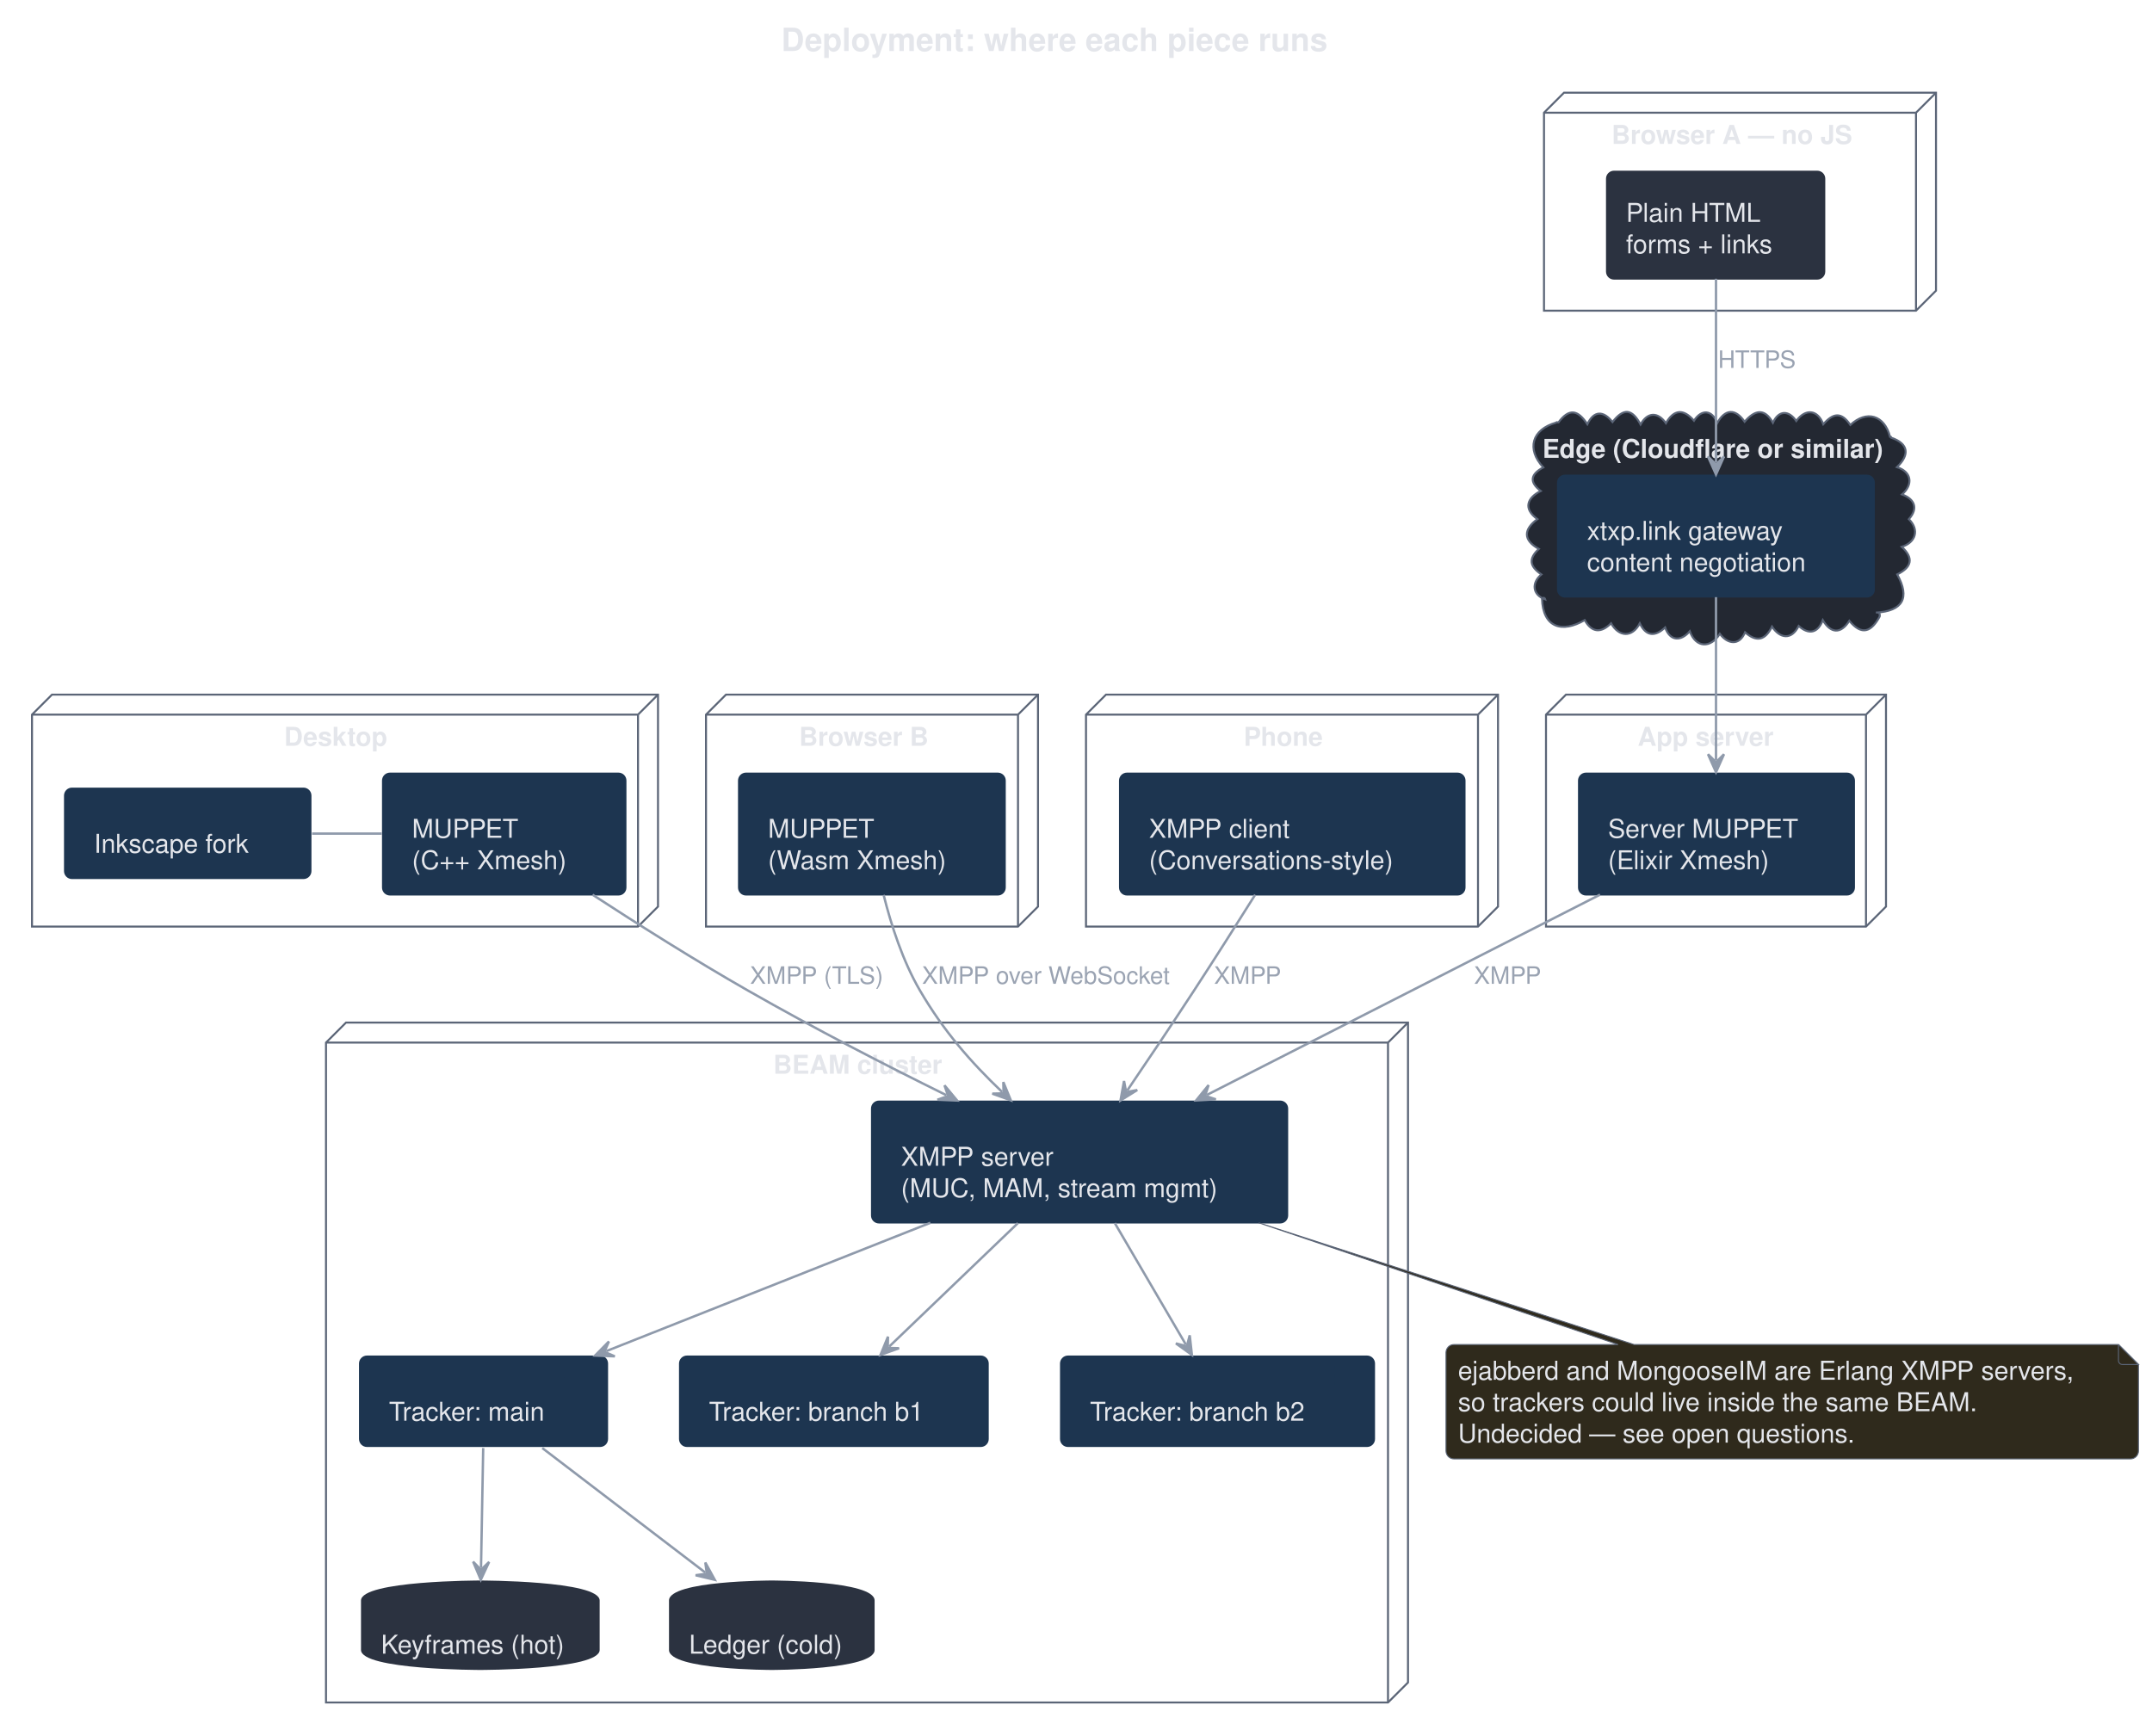
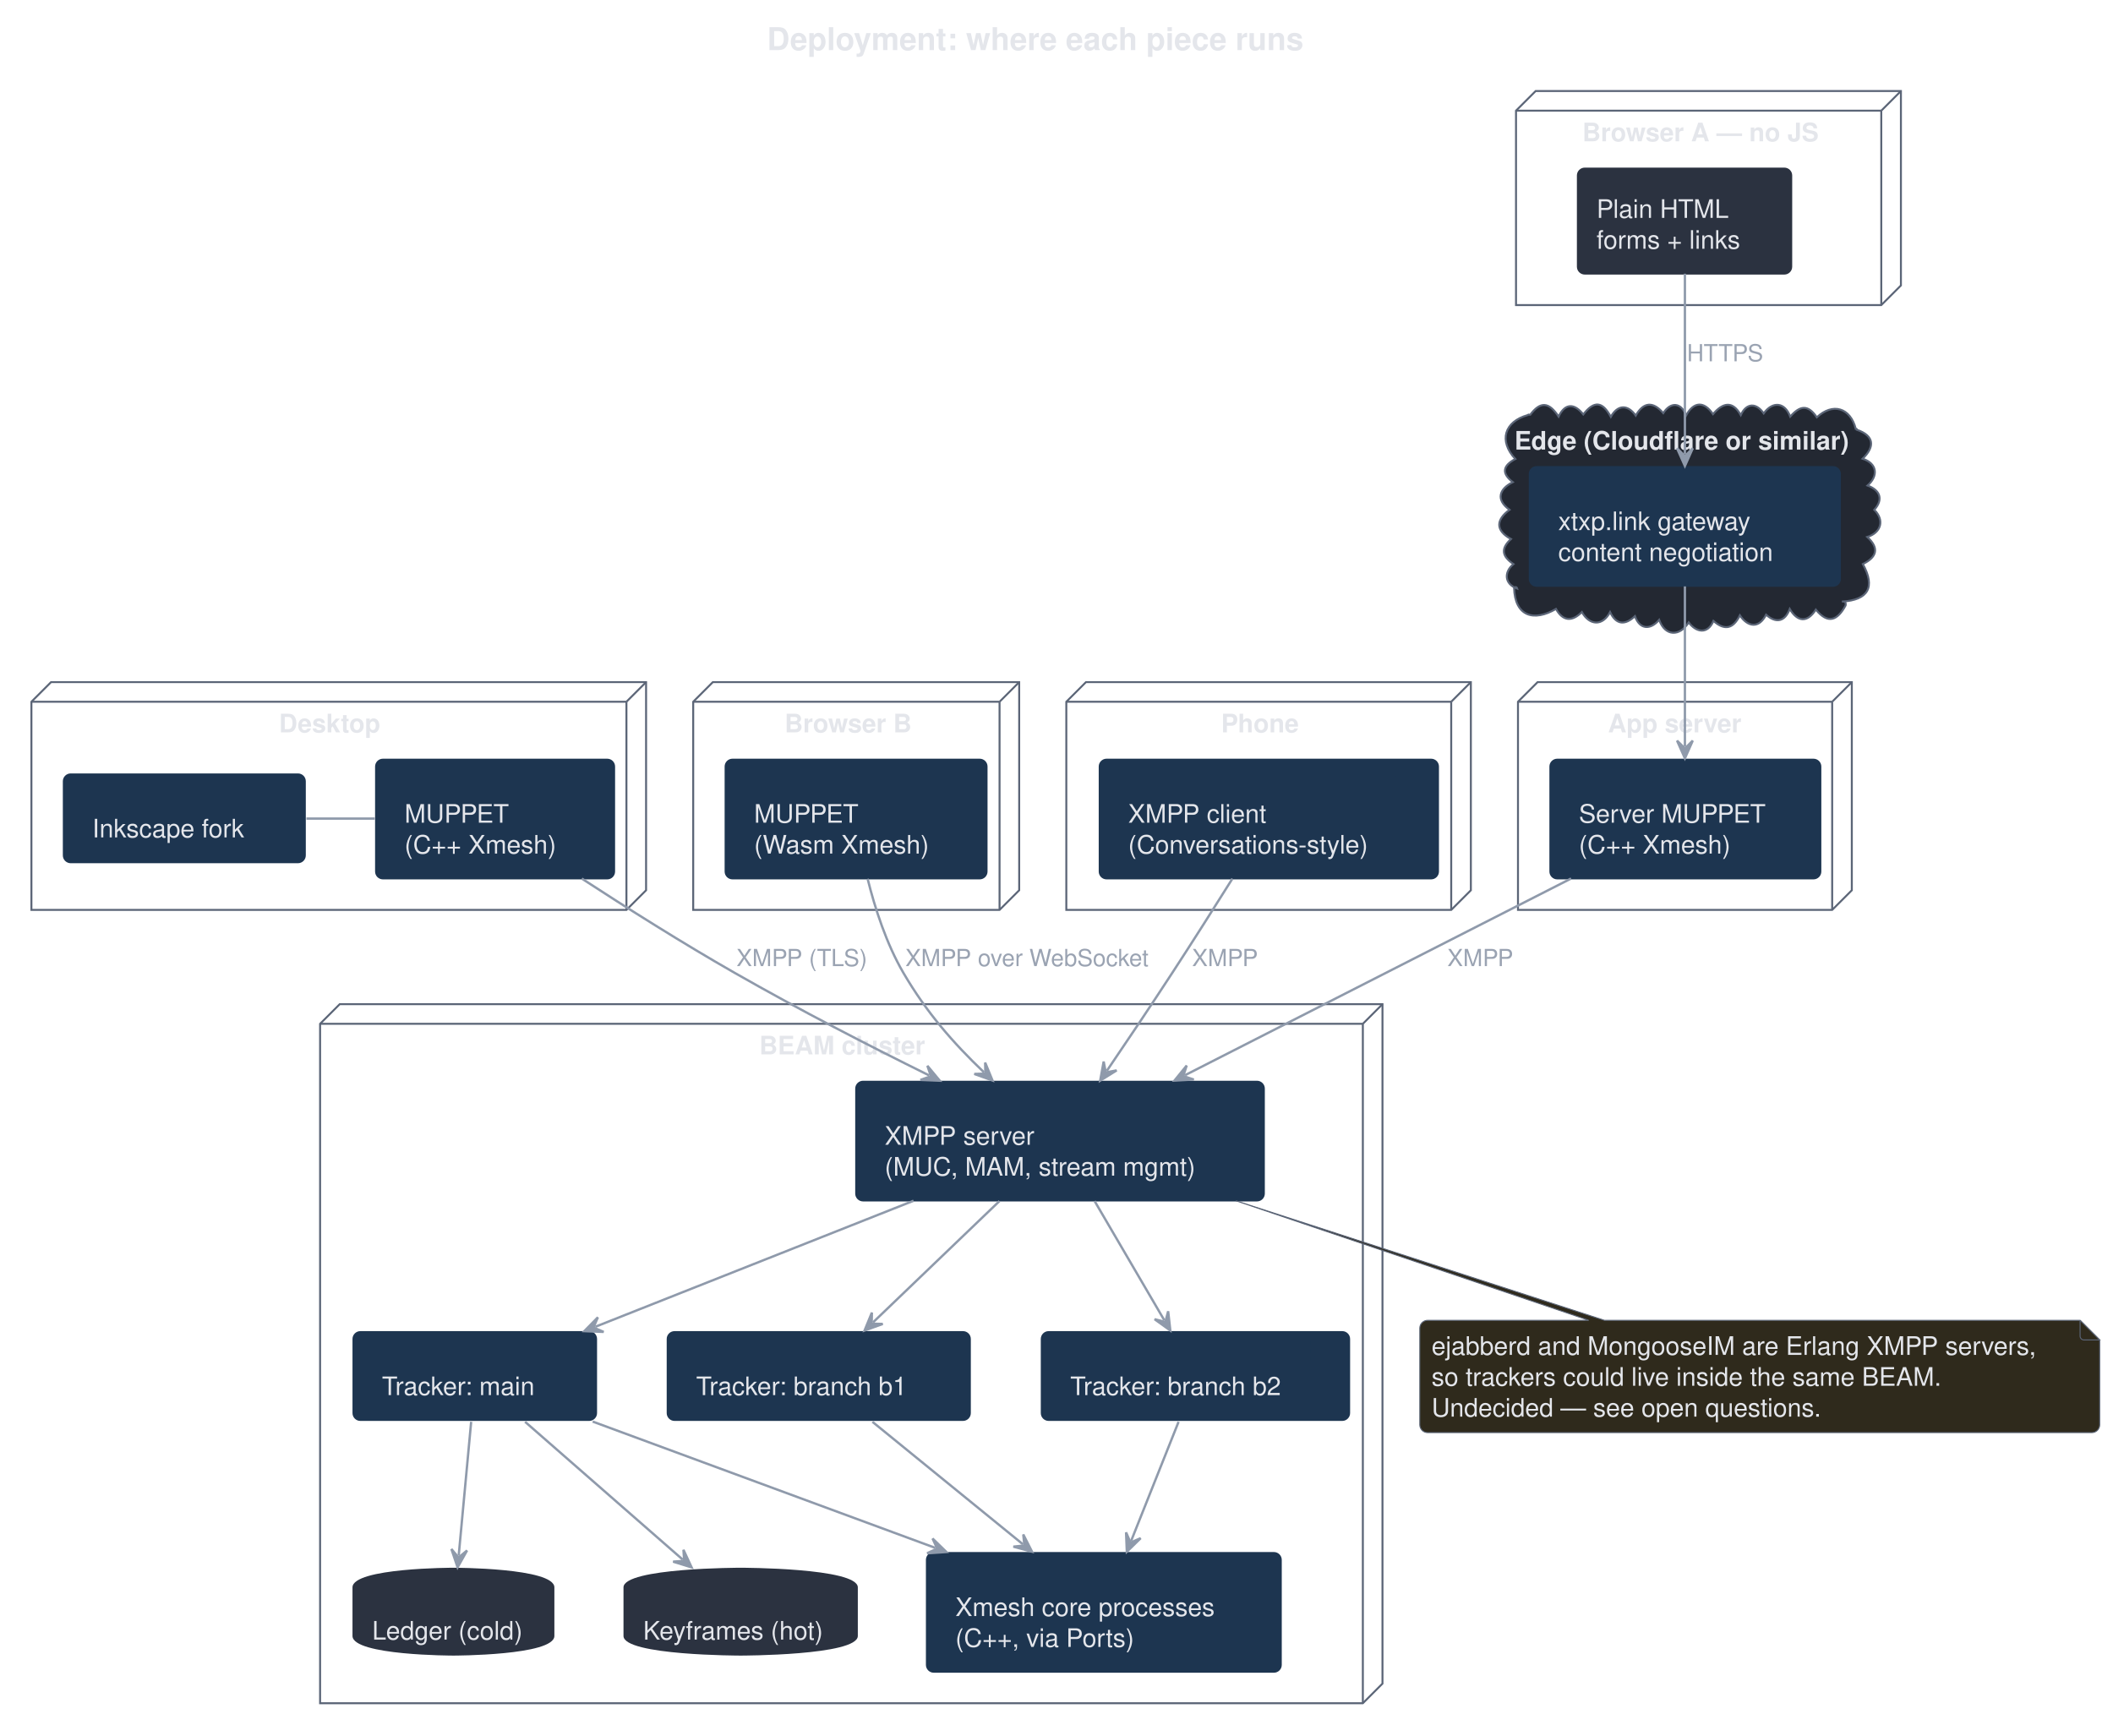
- <svg xmlns="http://www.w3.org/2000/svg" contentStyleType="text/css" data-diagram-type="DESCRIPTION" height="868px" preserveAspectRatio="none" style="width:1076px;height:868px;" version="1.1" viewBox="0 0 1076 868" width="1076px" zoomAndPan="magnify">
+ <svg xmlns="http://www.w3.org/2000/svg" contentStyleType="text/css" data-diagram-type="DESCRIPTION" height="884px" preserveAspectRatio="none" style="width:1076px;height:884px;" version="1.1" viewBox="0 0 1076 884" width="1076px" zoomAndPan="magnify">
  <defs />
  <g>
    <g class="title" data-source-line="2">
      <text fill="#E4E6EB" font-family="Helvetica" font-size="16" font-weight="bold" lengthAdjust="spacing" textLength="281.039" x="390.598" y="25.5">Deployment: where each piece runs</text>
    </g>
    <g class="cluster" data-entity="Desktop" data-source-line="4" data-uid="ent0002" id="cluster_Desktop">
      <polygon fill="none" points="16,357.359,26,347.359,329,347.359,329,453.359,319,463.359,16,463.359,16,357.359" style="stroke:#5B6577;stroke-width:1;" />
      <line style="stroke:#5B6577;stroke-width:1;" x1="319" x2="329" y1="357.359" y2="347.359" />
      <line style="stroke:#5B6577;stroke-width:1;" x1="16" x2="319" y1="357.359" y2="357.359" />
      <line style="stroke:#5B6577;stroke-width:1;" x1="319" x2="319" y1="357.359" y2="463.359" />
      <text fill="#E4E6EB" font-family="Helvetica" font-size="13" font-weight="bold" lengthAdjust="spacing" textLength="52.882" x="142.059" y="372.953">Desktop</text>
    </g>
    <g class="cluster" data-entity="Browser A . no JS" data-source-line="10" data-uid="ent0006" id="cluster_Browser A . no JS">
      <polygon fill="none" points="772,56.359,782,46.359,968,46.359,968,145.359,958,155.359,772,155.359,772,56.359" style="stroke:#5B6577;stroke-width:1;" />
      <line style="stroke:#5B6577;stroke-width:1;" x1="958" x2="968" y1="56.359" y2="46.359" />
      <line style="stroke:#5B6577;stroke-width:1;" x1="772" x2="958" y1="56.359" y2="56.359" />
      <line style="stroke:#5B6577;stroke-width:1;" x1="958" x2="958" y1="56.359" y2="155.359" />
      <text fill="#E4E6EB" font-family="Helvetica" font-size="13" font-weight="bold" lengthAdjust="spacing" textLength="120.434" x="805.783" y="71.953">Browser A — no JS</text>
    </g>
    <g class="cluster" data-entity="Browser B" data-source-line="14" data-uid="ent0008" id="cluster_Browser B">
      <polygon fill="none" points="353,357.359,363,347.359,519,347.359,519,453.359,509,463.359,353,463.359,353,357.359" style="stroke:#5B6577;stroke-width:1;" />
      <line style="stroke:#5B6577;stroke-width:1;" x1="509" x2="519" y1="357.359" y2="347.359" />
      <line style="stroke:#5B6577;stroke-width:1;" x1="353" x2="509" y1="357.359" y2="357.359" />
      <line style="stroke:#5B6577;stroke-width:1;" x1="509" x2="509" y1="357.359" y2="463.359" />
      <text fill="#E4E6EB" font-family="Helvetica" font-size="13" font-weight="bold" lengthAdjust="spacing" textLength="64.918" x="399.541" y="372.953">Browser B</text>
    </g>
    <g class="cluster" data-entity="Phone" data-source-line="18" data-uid="ent0010" id="cluster_Phone">
      <polygon fill="none" points="543,357.359,553,347.359,749,347.359,749,453.359,739,463.359,543,463.359,543,357.359" style="stroke:#5B6577;stroke-width:1;" />
      <line style="stroke:#5B6577;stroke-width:1;" x1="739" x2="749" y1="357.359" y2="347.359" />
      <line style="stroke:#5B6577;stroke-width:1;" x1="543" x2="739" y1="357.359" y2="357.359" />
      <line style="stroke:#5B6577;stroke-width:1;" x1="739" x2="739" y1="357.359" y2="463.359" />
      <text fill="#E4E6EB" font-family="Helvetica" font-size="13" font-weight="bold" lengthAdjust="spacing" textLength="40.327" x="621.837" y="372.953">Phone</text>
    </g>
    <g class="cluster" data-entity="Edge .Cloudflare or similar." data-source-line="22" data-uid="ent0012" id="cluster_Edge .Cloudflare or similar.">
      <path d="M779.006,211.52 C784.462,204.033 788.842,204.757 793.679,212.131 C796.996,205.13 801.834,205.382 806.247,211.042 C811.792,203.874 816.056,204.377 820.277,212.275 C823.712,206.004 828.914,205.854 832.963,211.627 C836.943,204.575 841.843,204.35 846.989,210.377 C850.742,204.467 856.136,204.869 858.603,211.561 C862.499,204.437 867.743,204.16 872.31,210.898 C877.062,205.297 882.161,203.615 886.446,211.391 C889.323,205.066 894.362,205.024 898.13,210.511 C902.594,204.282 908.837,204.638 911.639,212.145 C916.515,206.582 920.622,205.748 925.168,212.507 C933.326,204.903 942.253,207.629 945,218.359 C945.417,218.246 945.593,218.455 945.569,218.851 C954.486,221.896 954.842,227.526 948.495,233.599 C956.045,236.033 956.571,242.403 951.014,247.255 C957.343,249.543 959.263,254.232 954.438,259.61 C959.853,264.966 957.862,271.281 950.88,273.451 C957.092,279.168 955.81,283.719 948.617,287.235 C955.145,299.072 951.371,305.57 938,306.359 C939.598,305.974 940.084,306.961 939.843,308.311 C935.722,315.915 930.935,318.064 924.67,310.45 C920.374,317.221 915.346,316.8 911.392,310.112 C908.987,316.595 904.423,317.578 899.34,313.039 C895.727,320.295 889.919,319.3 885.998,313.349 C882.689,320.096 878.362,321.365 872.534,316.196 C869.577,323.281 863.603,321.986 859.926,316.944 C855.469,324.175 847.991,324.249 844.889,315.656 C840.545,320.805 835.059,320.804 832.563,313.784 C827.567,318.469 823.026,318.322 819.898,311.693 C816.067,319.079 809.352,318.51 805.536,311.678 C800.632,316.648 795.895,316.495 792.355,310.097 C781.221,316.616 771.455,314.079 771,299.359 C771.627,298.734 772.342,298.842 772.605,299.743 C766.037,297.435 765.765,291.325 770.693,287.257 C764.905,283.346 764.012,279.507 769.431,274.488 C761.42,270.153 761.754,264.675 768.692,259.599 C761.556,254.467 763.425,248.989 770.362,245.526 C764.314,240.908 765.449,237.023 771.645,233.737 C763.071,224.526 766.001,214.728 778,211.359 C778.419,210.925 778.737,211.015 779.006,211.52" fill="#232832" style="stroke:#5B6577;stroke-width:1;" />
      <text fill="#E4E6EB" font-family="Helvetica" font-size="13" font-weight="bold" lengthAdjust="spacing" textLength="173.589" x="771.205" y="228.953">Edge (Cloudflare or similar)</text>
    </g>
    <g class="cluster" data-entity="App server" data-source-line="26" data-uid="ent0014" id="cluster_App server">
      <polygon fill="none" points="773,357.359,783,347.359,943,347.359,943,453.359,933,463.359,773,463.359,773,357.359" style="stroke:#5B6577;stroke-width:1;" />
      <line style="stroke:#5B6577;stroke-width:1;" x1="933" x2="943" y1="357.359" y2="347.359" />
      <line style="stroke:#5B6577;stroke-width:1;" x1="773" x2="933" y1="357.359" y2="357.359" />
      <line style="stroke:#5B6577;stroke-width:1;" x1="933" x2="933" y1="357.359" y2="463.359" />
      <text fill="#E4E6EB" font-family="Helvetica" font-size="13" font-weight="bold" lengthAdjust="spacing" textLength="70.326" x="818.837" y="372.953">App server</text>
    </g>
    <g class="cluster" data-entity="BEAM cluster" data-source-line="30" data-uid="ent0016" id="cluster_BEAM cluster">
-       <polygon fill="none" points="163,521.359,173,511.359,704,511.359,704,841.359,694,851.359,163,851.359,163,521.359" style="stroke:#5B6577;stroke-width:1;" />
+       <polygon fill="none" points="163,521.359,173,511.359,704,511.359,704,857.359,694,867.359,163,867.359,163,521.359" style="stroke:#5B6577;stroke-width:1;" />
      <line style="stroke:#5B6577;stroke-width:1;" x1="694" x2="704" y1="521.359" y2="511.359" />
      <line style="stroke:#5B6577;stroke-width:1;" x1="163" x2="694" y1="521.359" y2="521.359" />
-       <line style="stroke:#5B6577;stroke-width:1;" x1="694" x2="694" y1="521.359" y2="851.359" />
+       <line style="stroke:#5B6577;stroke-width:1;" x1="694" x2="694" y1="521.359" y2="867.359" />
      <text fill="#E4E6EB" font-family="Helvetica" font-size="13" font-weight="bold" lengthAdjust="spacing" textLength="85.738" x="386.631" y="536.953">BEAM cluster</text>
    </g>
    <g class="entity" data-entity="ink" data-source-line="5" data-uid="ent0003" id="entity_ink">
      <rect fill="#1D3550" height="45.73" rx="4" ry="4" width="123.726" x="32" y="393.859" />
      <rect fill="#1D3550" height="10" width="15" x="135.726" y="398.859" />
      <rect fill="#1D3550" height="2" width="4" x="133.726" y="400.859" />
      <rect fill="#1D3550" height="2" width="4" x="133.726" y="404.859" />
      <text fill="#E4E6EB" font-family="Helvetica" font-size="13" lengthAdjust="spacing" textLength="83.726" x="47" y="426.453">Inkscape fork</text>
    </g>
    <g class="entity" data-entity="m1" data-source-line="6" data-uid="ent0004" id="entity_m1">
      <rect fill="#1D3550" height="61.459" rx="4" ry="4" width="122.221" x="191" y="386.359" />
      <rect fill="#1D3550" height="10" width="15" x="293.221" y="391.359" />
      <rect fill="#1D3550" height="2" width="4" x="291.221" y="393.359" />
      <rect fill="#1D3550" height="2" width="4" x="291.221" y="397.359" />
      <text fill="#E4E6EB" font-family="Helvetica" font-size="13" lengthAdjust="spacing" textLength="54.228" x="206" y="418.953">MUPPET</text>
      <text fill="#E4E6EB" font-family="Helvetica" font-size="13" lengthAdjust="spacing" textLength="82.221" x="206" y="434.683">(C++ Xmesh)</text>
    </g>
    <g class="entity" data-entity="html" data-source-line="11" data-uid="ent0007" id="entity_html">
      <rect fill="#2B3240" height="54.459" rx="4" ry="4" width="109.638" x="803" y="85.359" />
      <polygon fill="#2B3240" points="895.638,90.359,895.638,104.359,907.638,104.359,907.638,96.359,901.638,90.359,895.638,90.359" />
      <line x1="901.638" x2="901.638" y1="90.359" y2="96.359" />
      <line x1="907.638" x2="901.638" y1="96.359" y2="96.359" />
      <text fill="#E4E6EB" font-family="Helvetica" font-size="13" lengthAdjust="spacing" textLength="70.383" x="813" y="110.953">Plain HTML</text>
      <text fill="#E4E6EB" font-family="Helvetica" font-size="13" lengthAdjust="spacing" textLength="79.638" x="813" y="126.683">forms + links</text>
    </g>
    <g class="entity" data-entity="m2" data-source-line="15" data-uid="ent0009" id="entity_m2">
      <rect fill="#1D3550" height="61.459" rx="4" ry="4" width="133.882" x="369" y="386.359" />
      <rect fill="#1D3550" height="10" width="15" x="482.882" y="391.359" />
      <rect fill="#1D3550" height="2" width="4" x="480.882" y="393.359" />
      <rect fill="#1D3550" height="2" width="4" x="480.882" y="397.359" />
      <text fill="#E4E6EB" font-family="Helvetica" font-size="13" lengthAdjust="spacing" textLength="54.228" x="384" y="418.953">MUPPET</text>
      <text fill="#E4E6EB" font-family="Helvetica" font-size="13" lengthAdjust="spacing" textLength="93.882" x="384" y="434.683">(Wasm Xmesh)</text>
    </g>
    <g class="entity" data-entity="phone" data-source-line="19" data-uid="ent0011" id="entity_phone">
      <rect fill="#1D3550" height="61.459" rx="4" ry="4" width="173.263" x="559.5" y="386.359" />
      <rect fill="#1D3550" height="10" width="15" x="712.763" y="391.359" />
      <rect fill="#1D3550" height="2" width="4" x="710.763" y="393.359" />
      <rect fill="#1D3550" height="2" width="4" x="710.763" y="397.359" />
      <text fill="#E4E6EB" font-family="Helvetica" font-size="13" lengthAdjust="spacing" textLength="74.109" x="574.5" y="418.953">XMPP client</text>
      <text fill="#E4E6EB" font-family="Helvetica" font-size="13" lengthAdjust="spacing" textLength="133.263" x="574.5" y="434.683">(Conversations-style)</text>
    </g>
    <g class="entity" data-entity="gw" data-source-line="23" data-uid="ent0013" id="entity_gw">
      <rect fill="#1D3550" height="61.459" rx="4" ry="4" width="158.93" x="778.5" y="237.359" />
      <rect fill="#1D3550" height="10" width="15" x="917.43" y="242.359" />
      <rect fill="#1D3550" height="2" width="4" x="915.43" y="244.359" />
      <rect fill="#1D3550" height="2" width="4" x="915.43" y="248.359" />
      <text fill="#E4E6EB" font-family="Helvetica" font-size="13" lengthAdjust="spacing" textLength="107.269" x="793.5" y="269.953">xtxp.link gateway</text>
      <text fill="#E4E6EB" font-family="Helvetica" font-size="13" lengthAdjust="spacing" textLength="118.93" x="793.5" y="285.683">content negotiation</text>
    </g>
    <g class="entity" data-entity="m3" data-source-line="27" data-uid="ent0015" id="entity_m3">
      <rect fill="#1D3550" height="61.459" rx="4" ry="4" width="138.477" x="789" y="386.359" />
      <rect fill="#1D3550" height="10" width="15" x="907.477" y="391.359" />
      <rect fill="#1D3550" height="2" width="4" x="905.477" y="393.359" />
      <rect fill="#1D3550" height="2" width="4" x="905.477" y="397.359" />
      <text fill="#E4E6EB" font-family="Helvetica" font-size="13" lengthAdjust="spacing" textLength="98.478" x="804" y="418.953">Server MUPPET</text>
-       <text fill="#E4E6EB" font-family="Helvetica" font-size="13" lengthAdjust="spacing" textLength="84.773" x="804" y="434.683">(Elixir Xmesh)</text>
+       <text fill="#E4E6EB" font-family="Helvetica" font-size="13" lengthAdjust="spacing" textLength="82.221" x="804" y="434.683">(C++ Xmesh)</text>
    </g>
    <g class="entity" data-entity="xs" data-source-line="31" data-uid="ent0017" id="entity_xs">
      <rect fill="#1D3550" height="61.459" rx="4" ry="4" width="208.587" x="435.5" y="550.359" />
      <rect fill="#1D3550" height="10" width="15" x="624.087" y="555.359" />
      <rect fill="#1D3550" height="2" width="4" x="622.087" y="557.359" />
      <rect fill="#1D3550" height="2" width="4" x="622.087" y="561.359" />
      <text fill="#E4E6EB" font-family="Helvetica" font-size="13" lengthAdjust="spacing" textLength="79.987" x="450.5" y="582.953">XMPP server</text>
      <text fill="#E4E6EB" font-family="Helvetica" font-size="13" lengthAdjust="spacing" textLength="168.587" x="450.5" y="598.683">(MUC, MAM, stream mgmt)</text>
    </g>
    <g class="entity" data-entity="t0" data-source-line="32" data-uid="ent0018" id="entity_t0">
      <rect fill="#1D3550" height="45.73" rx="4" ry="4" width="124.538" x="179.5" y="677.859" />
      <rect fill="#1D3550" height="10" width="15" x="284.038" y="682.859" />
      <rect fill="#1D3550" height="2" width="4" x="282.038" y="684.859" />
      <rect fill="#1D3550" height="2" width="4" x="282.038" y="688.859" />
      <text fill="#E4E6EB" font-family="Helvetica" font-size="13" lengthAdjust="spacing" textLength="84.538" x="194.5" y="710.453">Tracker: main</text>
    </g>
    <g class="entity" data-entity="t1" data-source-line="33" data-uid="ent0019" id="entity_t1">
      <rect fill="#1D3550" height="45.73" rx="4" ry="4" width="154.874" x="339.5" y="677.859" />
      <rect fill="#1D3550" height="10" width="15" x="474.373" y="682.859" />
      <rect fill="#1D3550" height="2" width="4" x="472.373" y="684.859" />
      <rect fill="#1D3550" height="2" width="4" x="472.373" y="688.859" />
      <text fill="#E4E6EB" font-family="Helvetica" font-size="13" lengthAdjust="spacing" textLength="114.874" x="354.5" y="710.453">Tracker: branch b1</text>
    </g>
    <g class="entity" data-entity="t2" data-source-line="34" data-uid="ent0020" id="entity_t2">
      <rect fill="#1D3550" height="45.73" rx="4" ry="4" width="157.514" x="530" y="677.859" />
      <rect fill="#1D3550" height="10" width="15" x="667.514" y="682.859" />
      <rect fill="#1D3550" height="2" width="4" x="665.514" y="684.859" />
      <rect fill="#1D3550" height="2" width="4" x="665.514" y="688.859" />
      <text fill="#E4E6EB" font-family="Helvetica" font-size="13" lengthAdjust="spacing" textLength="117.514" x="545" y="710.453">Tracker: branch b2</text>
    </g>
-     <g class="entity" data-entity="hot" data-source-line="35" data-uid="ent0021" id="entity_hot">
-       <path d="M180.5,800.359 C180.5,790.359 240.164,790.359 240.164,790.359 C240.164,790.359 299.828,790.359 299.828,800.359 L299.828,825.089 C299.828,835.089 240.164,835.089 240.164,835.089 C240.164,835.089 180.5,835.089 180.5,825.089 L180.5,800.359" fill="#2B3240" />
-       <path d="M180.5,800.359 C180.5,810.359 240.164,810.359 240.164,810.359 C240.164,810.359 299.828,810.359 299.828,800.359" fill="none" />
-       <text fill="#E4E6EB" font-family="Helvetica" font-size="13" lengthAdjust="spacing" textLength="99.328" x="190.5" y="826.953">Keyframes (hot)</text>
-     </g>
-     <g class="entity" data-entity="cold" data-source-line="36" data-uid="ent0022" id="entity_cold">
-       <path d="M334.5,800.359 C334.5,790.359 385.903,790.359 385.903,790.359 C385.903,790.359 437.305,790.359 437.305,800.359 L437.305,825.089 C437.305,835.089 385.903,835.089 385.903,835.089 C385.903,835.089 334.5,835.089 334.5,825.089 L334.5,800.359" fill="#2B3240" />
-       <path d="M334.5,800.359 C334.5,810.359 385.903,810.359 385.903,810.359 C385.903,810.359 437.305,810.359 437.305,800.359" fill="none" />
-       <text fill="#E4E6EB" font-family="Helvetica" font-size="13" lengthAdjust="spacing" textLength="82.805" x="344.5" y="826.953">Ledger (cold)</text>
-     </g>
-     <g class="entity" data-entity="GMN34" data-source-line="52" data-uid="ent0035" id="entity_GMN34">
+     <g class="entity" data-entity="core" data-source-line="35" data-uid="ent0021" id="entity_core">
+       <rect fill="#1D3550" height="61.459" rx="4" ry="4" width="181.21" x="471.5" y="790.359" />
+       <rect fill="#1D3550" height="10" width="15" x="632.71" y="795.359" />
+       <rect fill="#1D3550" height="2" width="4" x="630.71" y="797.359" />
+       <rect fill="#1D3550" height="2" width="4" x="630.71" y="801.359" />
+       <text fill="#E4E6EB" font-family="Helvetica" font-size="13" lengthAdjust="spacing" textLength="141.21" x="486.5" y="822.953">Xmesh core processes</text>
+       <text fill="#E4E6EB" font-family="Helvetica" font-size="13" lengthAdjust="spacing" textLength="97.1" x="486.5" y="838.683">(C++, via Ports)</text>
+     </g>
+     <g class="entity" data-entity="hot" data-source-line="36" data-uid="ent0022" id="entity_hot">
+       <path d="M317.5,808.359 C317.5,798.359 377.164,798.359 377.164,798.359 C377.164,798.359 436.828,798.359 436.828,808.359 L436.828,833.089 C436.828,843.089 377.164,843.089 377.164,843.089 C377.164,843.089 317.5,843.089 317.5,833.089 L317.5,808.359" fill="#2B3240" />
+       <path d="M317.5,808.359 C317.5,818.359 377.164,818.359 377.164,818.359 C377.164,818.359 436.828,818.359 436.828,808.359" fill="none" />
+       <text fill="#E4E6EB" font-family="Helvetica" font-size="13" lengthAdjust="spacing" textLength="99.328" x="327.5" y="834.953">Keyframes (hot)</text>
+     </g>
+     <g class="entity" data-entity="cold" data-source-line="37" data-uid="ent0023" id="entity_cold">
+       <path d="M179.5,808.359 C179.5,798.359 230.903,798.359 230.903,798.359 C230.903,798.359 282.305,798.359 282.305,808.359 L282.305,833.089 C282.305,843.089 230.903,843.089 230.903,843.089 C230.903,843.089 179.5,843.089 179.5,833.089 L179.5,808.359" fill="#2B3240" />
+       <path d="M179.5,808.359 C179.5,818.359 230.903,818.359 230.903,818.359 C230.903,818.359 282.305,818.359 282.305,808.359" fill="none" />
+       <text fill="#E4E6EB" font-family="Helvetica" font-size="13" lengthAdjust="spacing" textLength="82.805" x="189.5" y="834.953">Ledger (cold)</text>
+     </g>
+     <g class="entity" data-entity="GMN38" data-source-line="56" data-uid="ent0039" id="entity_GMN38">
      <path d="M723,676.359 L723,725.548 A4,4 0 0 0 727,729.548 L1065.235,729.548 A4,4 0 0 0 1069.235,725.548 L1069.235,682.359 L1059.235,672.359 L817.01,672.359 L629.37,611.479 L809.01,672.359 L727,672.359 A4,4 0 0 0 723,676.359" fill="#2F2A1C" style="stroke:#5B6577;stroke-width:0.5;" />
      <path d="M1059.235,672.359 L1059.235,680.359 A2,2 0 0 0 1061.235,682.359 L1069.235,682.359 L1059.235,672.359" fill="#2F2A1C" style="stroke:#5B6577;stroke-width:0.5;" />
      <text fill="#E4E6EB" font-family="Helvetica" font-size="13" lengthAdjust="spacing" textLength="325.235" x="729" y="689.953">ejabberd and MongooseIM are Erlang XMPP servers,</text>
      <text fill="#E4E6EB" font-family="Helvetica" font-size="13" lengthAdjust="spacing" textLength="275.596" x="729" y="705.683">so trackers could live inside the same BEAM.</text>
      <text fill="#E4E6EB" font-family="Helvetica" font-size="13" lengthAdjust="spacing" textLength="211.199" x="729" y="721.412">Undecided — see open questions.</text>
    </g>
    <g class="link" data-entity-1="ink" data-entity-2="m1" data-source-line="7" data-uid="lnk5" id="link_ink_m1">
      <path d="M156.03,416.859 C167.65,416.859 179.27,416.859 190.89,416.859" fill="none" id="ink-m1" style="stroke:#8F9AAB;stroke-width:1.2;" />
    </g>
-     <g class="link" data-entity-1="html" data-entity-2="gw" data-source-line="39" data-uid="lnk23" id="link_html_gw">
+     <g class="link" data-entity-1="html" data-entity-2="gw" data-source-line="40" data-uid="lnk24" id="link_html_gw">
      <path d="M858,139.399 C858,166.509 858,202.909 858,231.279" fill="none" id="html-to-gw" style="stroke:#8F9AAB;stroke-width:1.2;" />
      <polygon fill="#8F9AAB" points="858,237.279,862,228.279,858,232.279,854,228.279,858,237.279" style="stroke:#8F9AAB;stroke-width:1.2;" />
      <text fill="#9AA3B2" font-family="Helvetica" font-size="12" lengthAdjust="spacing" textLength="39.773" x="859" y="183.984">HTTPS</text>
    </g>
-     <g class="link" data-entity-1="gw" data-entity-2="m3" data-source-line="40" data-uid="lnk24" id="link_gw_m3">
+     <g class="link" data-entity-1="gw" data-entity-2="m3" data-source-line="41" data-uid="lnk25" id="link_gw_m3">
      <path d="M858,298.609 C858,324.109 858,354.669 858,380.159" fill="none" id="gw-to-m3" style="stroke:#8F9AAB;stroke-width:1.2;" />
      <polygon fill="#8F9AAB" points="858,386.159,862,377.159,858,381.159,854,377.159,858,386.159" style="stroke:#8F9AAB;stroke-width:1.2;" />
    </g>
-     <g class="link" data-entity-1="m1" data-entity-2="xs" data-source-line="41" data-uid="lnk25" id="link_m1_xs">
+     <g class="link" data-entity-1="m1" data-entity-2="xs" data-source-line="42" data-uid="lnk26" id="link_m1_xs">
      <path d="M296.28,447.419 C319.17,462.329 347.74,480.379 374,495.359 C407.99,514.749 441.551,532.031 473.171,547.661" fill="none" id="m1-to-xs" style="stroke:#8F9AAB;stroke-width:1.2;" />
      <polygon fill="#8F9AAB" points="478.55,550.319,472.254,542.745,474.068,548.104,468.709,549.917,478.55,550.319" style="stroke:#8F9AAB;stroke-width:1.2;" />
      <text fill="#9AA3B2" font-family="Helvetica" font-size="12" lengthAdjust="spacing" textLength="68.713" x="375" y="491.984">XMPP (TLS)</text>
    </g>
-     <g class="link" data-entity-1="m2" data-entity-2="xs" data-source-line="42" data-uid="lnk26" id="link_m2_xs">
+     <g class="link" data-entity-1="m2" data-entity-2="xs" data-source-line="43" data-uid="lnk27" id="link_m2_xs">
      <path d="M441.81,447.509 C445.56,462.529 451.4,480.649 460,495.359 C471.93,515.759 485.333,531.023 501.073,546.073" fill="none" id="m2-to-xs" style="stroke:#8F9AAB;stroke-width:1.2;" />
      <polygon fill="#8F9AAB" points="505.41,550.219,501.669,541.109,501.796,546.764,496.141,546.891,505.41,550.219" style="stroke:#8F9AAB;stroke-width:1.2;" />
      <text fill="#9AA3B2" font-family="Helvetica" font-size="12" lengthAdjust="spacing" textLength="131.982" x="461" y="491.984">XMPP over WebSocket</text>
    </g>
-     <g class="link" data-entity-1="m3" data-entity-2="xs" data-source-line="43" data-uid="lnk27" id="link_m3_xs">
+     <g class="link" data-entity-1="m3" data-entity-2="xs" data-source-line="44" data-uid="lnk28" id="link_m3_xs">
      <path d="M800.04,447.379 C742.72,476.589 660.817,518.317 603.437,547.537" fill="none" id="m3-to-xs" style="stroke:#8F9AAB;stroke-width:1.2;" />
      <polygon fill="#8F9AAB" points="598.09,550.259,607.925,549.74,602.546,547.99,604.295,542.611,598.09,550.259" style="stroke:#8F9AAB;stroke-width:1.2;" />
      <text fill="#9AA3B2" font-family="Helvetica" font-size="12" lengthAdjust="spacing" textLength="34.353" x="737" y="491.984">XMPP</text>
    </g>
-     <g class="link" data-entity-1="phone" data-entity-2="xs" data-source-line="44" data-uid="lnk28" id="link_phone_xs">
+     <g class="link" data-entity-1="phone" data-entity-2="xs" data-source-line="45" data-uid="lnk29" id="link_phone_xs">
      <path d="M627.59,447.429 C618.49,461.939 607.27,479.629 597,495.359 C585,513.729 574.625,529.169 563.635,545.319" fill="none" id="phone-to-xs" style="stroke:#8F9AAB;stroke-width:1.2;" />
      <polygon fill="#8F9AAB" points="560.26,550.279,568.63,545.089,563.073,546.146,562.016,540.588,560.26,550.279" style="stroke:#8F9AAB;stroke-width:1.2;" />
      <text fill="#9AA3B2" font-family="Helvetica" font-size="12" lengthAdjust="spacing" textLength="34.353" x="607" y="491.984">XMPP</text>
    </g>
-     <g class="link" data-entity-1="xs" data-entity-2="t0" data-source-line="45" data-uid="lnk29" id="link_xs_t0">
+     <g class="link" data-entity-1="xs" data-entity-2="t0" data-source-line="46" data-uid="lnk30" id="link_xs_t0">
      <path d="M465.19,611.479 C413.12,632.099 350.398,656.93 303.138,675.65" fill="none" id="xs-to-t0" style="stroke:#8F9AAB;stroke-width:1.2;" />
      <polygon fill="#8F9AAB" points="297.56,677.859,307.401,678.264,302.209,676.018,304.454,670.826,297.56,677.859" style="stroke:#8F9AAB;stroke-width:1.2;" />
    </g>
-     <g class="link" data-entity-1="xs" data-entity-2="t1" data-source-line="46" data-uid="lnk30" id="link_xs_t1">
+     <g class="link" data-entity-1="xs" data-entity-2="t1" data-source-line="47" data-uid="lnk31" id="link_xs_t1">
      <path d="M508.96,611.639 C487.61,632.119 464.041,654.737 444.591,673.387" fill="none" id="xs-to-t1" style="stroke:#8F9AAB;stroke-width:1.2;" />
      <polygon fill="#8F9AAB" points="440.26,677.539,449.525,674.198,443.869,674.079,443.988,668.423,440.26,677.539" style="stroke:#8F9AAB;stroke-width:1.2;" />
    </g>
-     <g class="link" data-entity-1="xs" data-entity-2="t2" data-source-line="47" data-uid="lnk31" id="link_xs_t2">
+     <g class="link" data-entity-1="xs" data-entity-2="t2" data-source-line="48" data-uid="lnk32" id="link_xs_t2">
      <path d="M557.41,611.639 C569.39,632.119 582.01,653.71 592.92,672.36" fill="none" id="xs-to-t2" style="stroke:#8F9AAB;stroke-width:1.2;" />
      <polygon fill="#8F9AAB" points="595.95,677.539,594.858,667.751,593.425,673.224,587.953,671.791,595.95,677.539" style="stroke:#8F9AAB;stroke-width:1.2;" />
    </g>
-     <g class="link" data-entity-1="t0" data-entity-2="hot" data-source-line="48" data-uid="lnk32" id="link_t0_hot">
-       <path d="M241.6,724.119 C241.25,743.329 240.847,764.92 240.507,784.01" fill="none" id="t0-to-hot" style="stroke:#8F9AAB;stroke-width:1.2;" />
-       <polygon fill="#8F9AAB" points="240.4,790.009,244.56,781.082,240.489,785.01,236.561,780.94,240.4,790.009" style="stroke:#8F9AAB;stroke-width:1.2;" />
-     </g>
-     <g class="link" data-entity-1="t0" data-entity-2="cold" data-source-line="49" data-uid="lnk33" id="link_t0_cold">
-       <path d="M271.14,724.119 C296.29,743.329 327.632,767.277 352.622,786.367" fill="none" id="t0-to-cold" style="stroke:#8F9AAB;stroke-width:1.2;" />
-       <polygon fill="#8F9AAB" points="357.39,790.009,352.666,781.367,353.417,786.974,347.81,787.725,357.39,790.009" style="stroke:#8F9AAB;stroke-width:1.2;" />
+     <g class="link" data-entity-1="t0" data-entity-2="core" data-source-line="49" data-uid="lnk33" id="link_t0_core">
+       <path d="M301.81,723.919 C352.65,742.659 420.421,767.654 476.311,788.264" fill="none" id="t0-to-core" style="stroke:#8F9AAB;stroke-width:1.2;" />
+       <polygon fill="#8F9AAB" points="481.94,790.339,474.88,783.472,477.249,788.609,472.112,790.979,481.94,790.339" style="stroke:#8F9AAB;stroke-width:1.2;" />
+     </g>
+     <g class="link" data-entity-1="t1" data-entity-2="core" data-source-line="50" data-uid="lnk34" id="link_t1_core">
+       <path d="M444.27,724.049 C467.24,742.749 495.646,765.862 520.886,786.402" fill="none" id="t1-to-core" style="stroke:#8F9AAB;stroke-width:1.2;" />
+       <polygon fill="#8F9AAB" points="525.54,790.189,521.084,781.406,521.662,787.033,516.035,787.611,525.54,790.189" style="stroke:#8F9AAB;stroke-width:1.2;" />
+     </g>
+     <g class="link" data-entity-1="t2" data-entity-2="core" data-source-line="51" data-uid="lnk35" id="link_t2_core">
+       <path d="M600.16,724.049 C592.71,742.749 584.22,764.075 576.04,784.615" fill="none" id="t2-to-core" style="stroke:#8F9AAB;stroke-width:1.2;" />
+       <polygon fill="#8F9AAB" points="573.82,790.189,580.866,783.308,575.67,785.544,573.434,780.348,573.82,790.189" style="stroke:#8F9AAB;stroke-width:1.2;" />
+     </g>
+     <g class="link" data-entity-1="t0" data-entity-2="hot" data-source-line="52" data-uid="lnk36" id="link_t0_hot">
+       <path d="M267.39,724.049 C291.68,745.279 323.562,773.151 347.662,794.211" fill="none" id="t0-to-hot" style="stroke:#8F9AAB;stroke-width:1.2;" />
+       <polygon fill="#8F9AAB" points="352.18,798.159,348.035,789.225,348.415,794.869,342.771,795.249,352.18,798.159" style="stroke:#8F9AAB;stroke-width:1.2;" />
+     </g>
+     <g class="link" data-entity-1="t0" data-entity-2="cold" data-source-line="53" data-uid="lnk37" id="link_t0_cold">
+       <path d="M239.93,724.049 C237.95,745.279 235.549,771.125 233.579,792.186" fill="none" id="t0-to-cold" style="stroke:#8F9AAB;stroke-width:1.2;" />
+       <polygon fill="#8F9AAB" points="233.02,798.159,237.841,789.571,233.486,793.181,229.876,788.826,233.02,798.159" style="stroke:#8F9AAB;stroke-width:1.2;" />
    </g>
  </g>
</svg>
